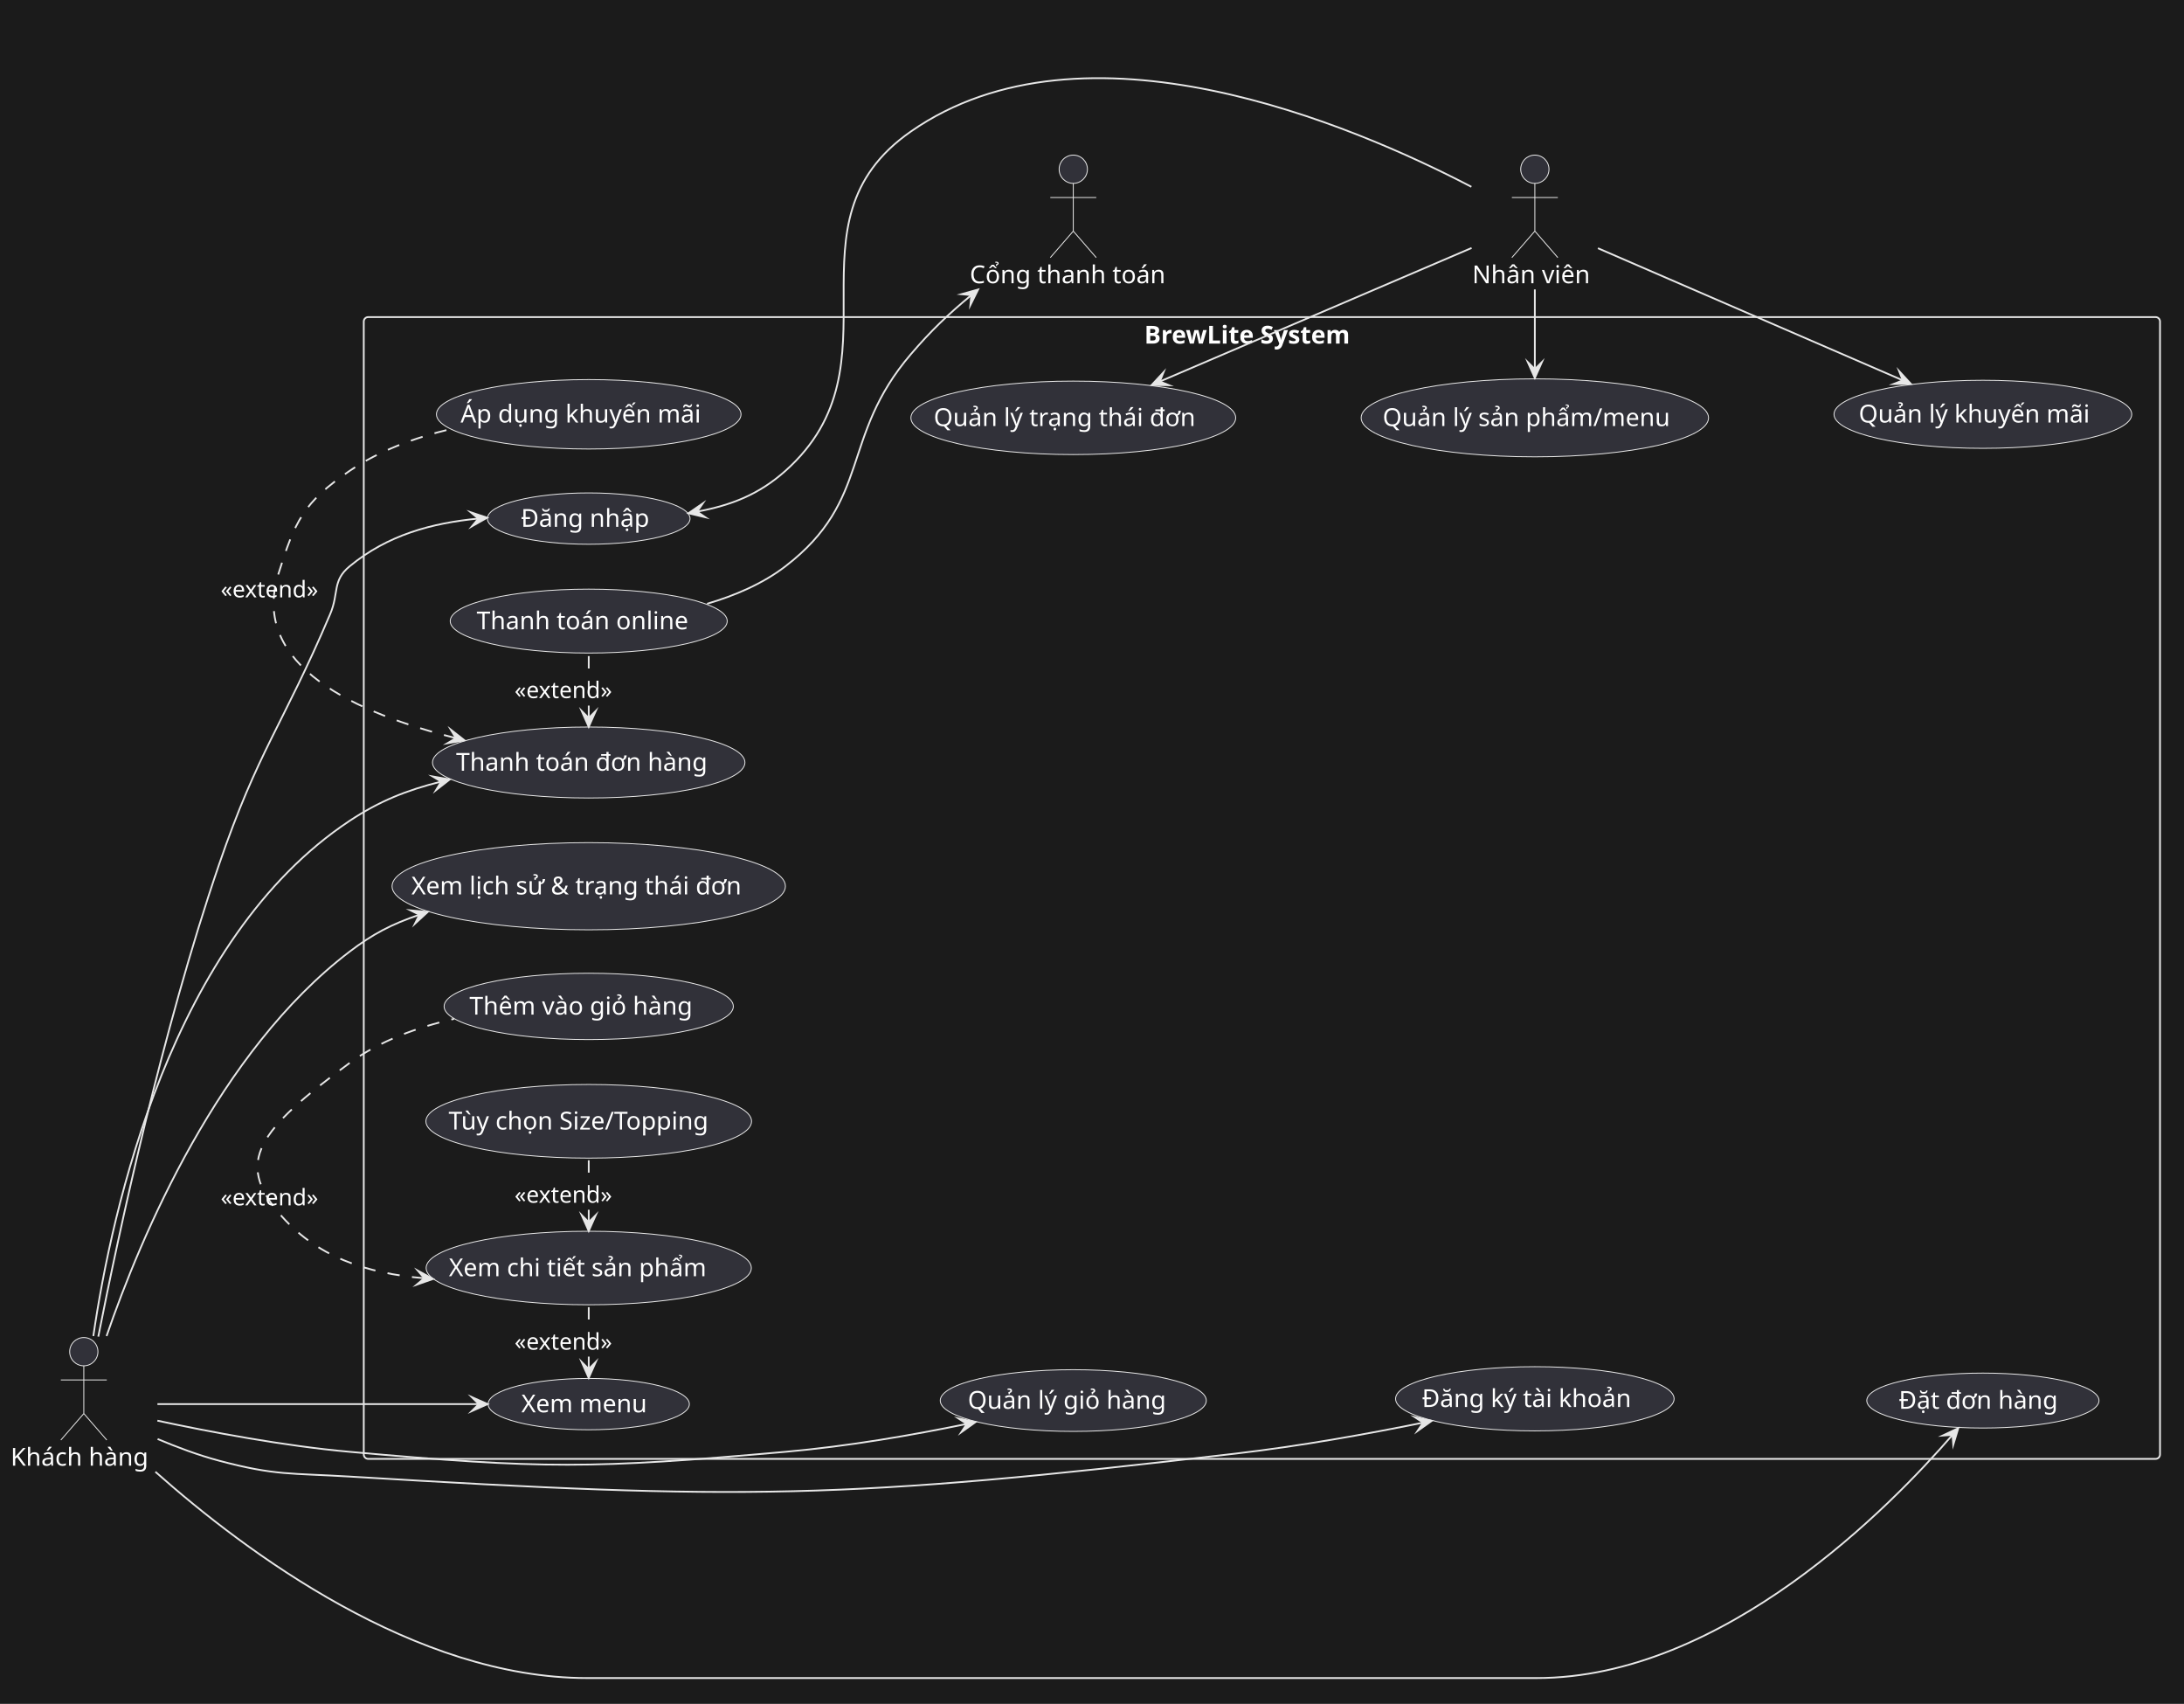
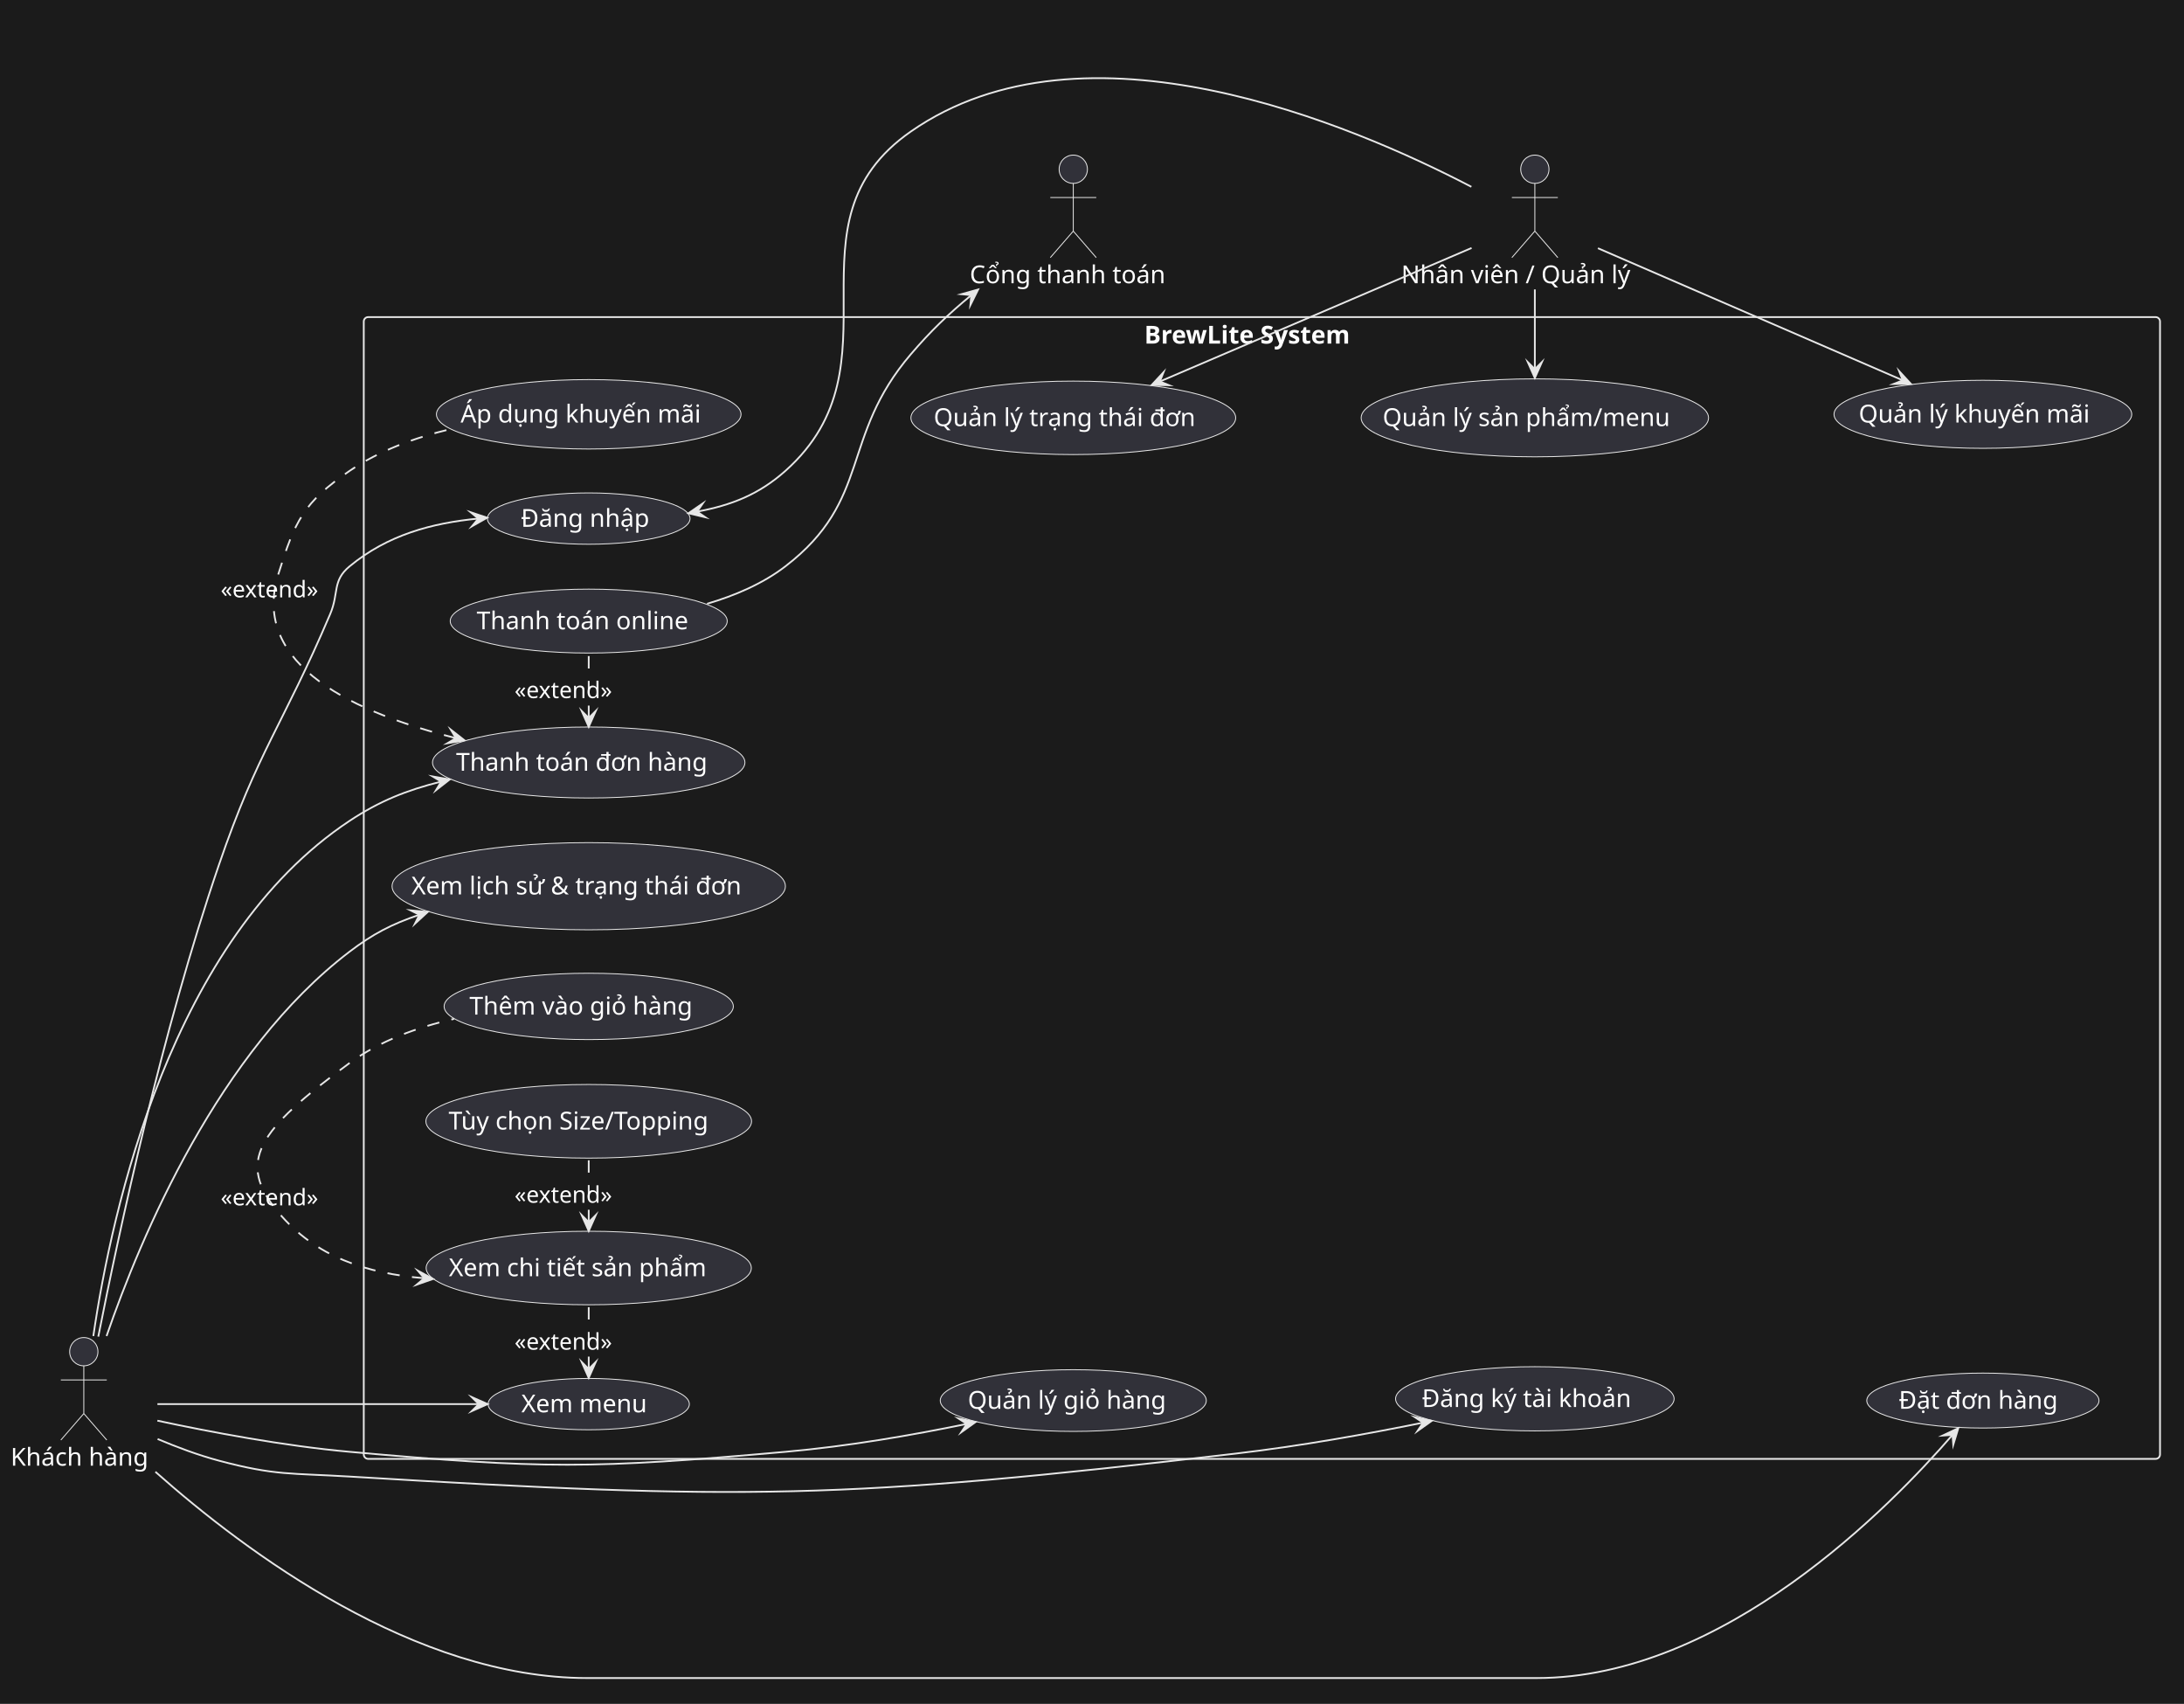
<svg xmlns="http://www.w3.org/2000/svg" version="1.1" data-diagram-type="DESCRIPTION" style="width:1236px;height:964px;background:#1B1B1B;" width="1236px" height="964px" viewBox="0 0 1236 964" zoomAndPan="magnify" preserveAspectRatio="none" contentStyleType="text/css">
  <defs />
  <g font-family="sans-serif" lengthAdjust="spacing">
    <rect x="0" y="0" width="1236" height="964" fill="#1B1B1B" style="stroke:none;" />
    <g class="cluster" data-qualified-name="BrewLite System" id="ent0004" data-source-line="10">
      <rect x="205.87" y="179.4" width="1016.56" height="646" fill="none" style="stroke:#E7E7E7;stroke-width:1;" rx="2.5" ry="2.5" />
      <text x="647.599" y="194.395" fill="#FFF" font-size="14" textLength="133.103" font-weight="700">BrewLite System</text>
    </g>
    <g class="entity" data-qualified-name="BrewLite System.UC1" id="ent0005" data-source-line="12">
      <ellipse cx="333.185" cy="794.404" rx="56.945" ry="14.524" fill="#313139" style="stroke:#E7E7E7;stroke-width:0.5;" />
      <text x="295.04" y="799.052" fill="#FFF" font-size="14" textLength="76.289">Xem menu</text>
    </g>
    <g class="entity" data-qualified-name="BrewLite System.UC2" id="ent0006" data-source-line="13">
      <ellipse cx="333.183" cy="717.405" rx="92.023" ry="20.805" fill="#313139" style="stroke:#E7E7E7;stroke-width:0.5;" />
      <text x="254.03" y="722.053" fill="#FFF" font-size="14" textLength="158.307">Xem chi tiết sản phẩm</text>
    </g>
    <g class="entity" data-qualified-name="BrewLite System.UC3" id="ent0007" data-source-line="14">
      <ellipse cx="333.18" cy="634.402" rx="92.16" ry="20.832" fill="#313139" style="stroke:#E7E7E7;stroke-width:0.5;" />
      <text x="253.873" y="639.05" fill="#FFF" font-size="14" textLength="158.614">Tùy chọn Size/Topping</text>
    </g>
    <g class="entity" data-qualified-name="BrewLite System.UC4" id="ent0008" data-source-line="15">
      <ellipse cx="333.177" cy="569.399" rx="81.847" ry="18.769" fill="#313139" style="stroke:#E7E7E7;stroke-width:0.5;" />
      <text x="265.672" y="574.048" fill="#FFF" font-size="14" textLength="135.01">Thêm vào giỏ hàng</text>
    </g>
    <g class="entity" data-qualified-name="BrewLite System.UC5" id="ent0009" data-source-line="18">
      <ellipse cx="607.407" cy="792.397" rx="75.287" ry="17.457" fill="#313139" style="stroke:#E7E7E7;stroke-width:0.5;" />
      <text x="547.695" y="797.046" fill="#FFF" font-size="14" textLength="119.424">Quản lý giỏ hàng</text>
    </g>
    <g class="entity" data-qualified-name="BrewLite System.UC6" id="ent0010" data-source-line="19">
      <ellipse cx="868.62" cy="791.404" rx="78.82" ry="18.164" fill="#313139" style="stroke:#E7E7E7;stroke-width:0.5;" />
      <text x="804.677" y="796.052" fill="#FFF" font-size="14" textLength="127.887">Đăng ký tài khoản</text>
    </g>
    <g class="entity" data-qualified-name="BrewLite System.UC7" id="ent0011" data-source-line="20">
      <ellipse cx="333.181" cy="293.404" rx="57.341" ry="14.524" fill="#313139" style="stroke:#E7E7E7;stroke-width:0.5;" />
      <text x="294.756" y="298.052" fill="#FFF" font-size="14" textLength="76.85">Đăng nhập</text>
    </g>
    <g class="entity" data-qualified-name="BrewLite System.UC8" id="ent0012" data-source-line="23">
      <ellipse cx="1122.184" cy="792.403" rx="65.714" ry="15.543" fill="#313139" style="stroke:#E7E7E7;stroke-width:0.5;" />
      <text x="1074.507" y="797.051" fill="#FFF" font-size="14" textLength="95.354">Đặt đơn hàng</text>
    </g>
    <g class="entity" data-qualified-name="BrewLite System.UC9" id="ent0013" data-source-line="24">
      <ellipse cx="333.175" cy="431.403" rx="88.415" ry="20.083" fill="#313139" style="stroke:#E7E7E7;stroke-width:0.5;" />
      <text x="258.103" y="436.051" fill="#FFF" font-size="14" textLength="150.145">Thanh toán đơn hàng</text>
    </g>
    <g class="entity" data-qualified-name="BrewLite System.UC10" id="ent0014" data-source-line="25">
      <ellipse cx="333.182" cy="234.398" rx="86.192" ry="19.638" fill="#313139" style="stroke:#E7E7E7;stroke-width:0.5;" />
      <text x="260.649" y="239.047" fill="#FFF" font-size="14" textLength="145.065">Áp dụng khuyến mãi</text>
    </g>
    <g class="entity" data-qualified-name="BrewLite System.UC13" id="ent0015" data-source-line="26">
      <ellipse cx="333.178" cy="351.398" rx="78.388" ry="18.078" fill="#313139" style="stroke:#E7E7E7;stroke-width:0.5;" />
      <text x="269.747" y="356.046" fill="#FFF" font-size="14" textLength="126.861">Thanh toán online</text>
    </g>
    <g class="entity" data-qualified-name="BrewLite System.UC11" id="ent0016" data-source-line="29">
      <ellipse cx="333.183" cy="501.403" rx="111.313" ry="24.663" fill="#313139" style="stroke:#E7E7E7;stroke-width:0.5;" />
      <text x="232.825" y="506.051" fill="#FFF" font-size="14" textLength="200.717">Xem lịch sử &amp; trạng thái đơn</text>
    </g>
    <g class="entity" data-qualified-name="BrewLite System.UC12" id="ent0017" data-source-line="30">
      <ellipse cx="607.414" cy="236.403" rx="91.914" ry="20.783" fill="#313139" style="stroke:#E7E7E7;stroke-width:0.5;" />
      <text x="528.384" y="241.051" fill="#FFF" font-size="14" textLength="158.061">Quản lý trạng thái đơn</text>
    </g>
    <g class="entity" data-qualified-name="BrewLite System.UC14" id="ent0018" data-source-line="31">
      <ellipse cx="868.621" cy="236.4" rx="98.301" ry="22.06" fill="#313139" style="stroke:#E7E7E7;stroke-width:0.5;" />
      <text x="782.468" y="241.049" fill="#FFF" font-size="14" textLength="172.307">Quản lý sản phẩm/menu</text>
    </g>
    <g class="entity" data-qualified-name="BrewLite System.UC15" id="ent0019" data-source-line="32">
      <ellipse cx="1122.183" cy="234.401" rx="84.253" ry="19.251" fill="#313139" style="stroke:#E7E7E7;stroke-width:0.5;" />
      <text x="1051.883" y="239.049" fill="#FFF" font-size="14" textLength="140.602">Quản lý khuyến mãi</text>
    </g>
    <g class="entity" data-qualified-name="Customer" id="ent0001" data-source-line="6">
      <ellipse cx="47.433" cy="764.75" rx="8" ry="8" fill="#313139" style="stroke:#E7E7E7;stroke-width:0.5;" />
      <path d="M47.433,772.75 L47.433,799.75 M34.433,780.75 L60.433,780.75 M47.433,799.75 L34.433,814.75 M47.433,799.75 L60.433,814.75" style="stroke:#E7E7E7;stroke-width:0.5;" fill="none" />
      <text x="6" y="829.245" fill="#FFF" font-size="14" textLength="82.865">Khách hàng</text>
    </g>
    <g class="entity" data-qualified-name="Staff" id="ent0002" data-source-line="7">
      <ellipse cx="868.625" cy="95.75" rx="8" ry="8" fill="#313139" style="stroke:#E7E7E7;stroke-width:0.5;" />
      <path d="M868.625,103.75 L868.625,130.75 M855.625,111.75 L881.625,111.75 M868.625,130.75 L855.625,145.75 M868.625,130.75 L881.625,145.75" style="stroke:#E7E7E7;stroke-width:0.5;" fill="none" />
-       <text x="833.17" y="160.245" fill="#FFF" font-size="14" textLength="70.909">Nhân viên</text>
+       <text x="793" y="160.245" fill="#FFF" font-size="14">Nhân viên / Quản lý</text>
    </g>
    <g class="entity" data-qualified-name="PaymentGateway" id="ent0003" data-source-line="8">
      <ellipse cx="607.408" cy="95.75" rx="8" ry="8" fill="#313139" style="stroke:#E7E7E7;stroke-width:0.5;" />
      <path d="M607.408,103.75 L607.408,130.75 M594.408,111.75 L620.408,111.75 M607.408,130.75 L594.408,145.75 M607.408,130.75 L620.408,145.75" style="stroke:#E7E7E7;stroke-width:0.5;" fill="none" />
      <text x="548.81" y="160.245" fill="#FFF" font-size="14" textLength="117.195">Cổng thanh toán</text>
    </g>
    <g class="link" data-entity-1="ent0001" data-entity-2="ent0005" id="lnk26" data-source-line="42" data-link-type="dependency">
      <path d="M89.09,794.4 C138.12,794.4 215.82,794.4 270.95,794.4" style="stroke:#E7E7E7;stroke-width:1;" fill="none" id="Customer-to-UC1" />
      <polygon points="275.95,794.4,266.95,790.4,270.95,794.4,266.95,798.4,275.95,794.4" fill="#E7E7E7" style="stroke:#E7E7E7;stroke-width:1;stroke-linejoin:miter;stroke-miterlimit:10;" />
    </g>
    <g class="link" data-entity-1="ent0001" data-entity-2="ent0009" id="lnk27" data-source-line="43" data-link-type="dependency">
      <path d="M89.07,803.77 C118.97,810.17 160.71,818.07 197.87,821.4 C307.04,831.18 335.31,831.1 444.49,821.4 C480.62,818.19 515.852,812.034 547.122,805.624" style="stroke:#E7E7E7;stroke-width:1;" fill="none" id="Customer-to-UC5" />
      <polygon points="552.02,804.62,542.4,802.509,547.122,805.624,544.007,810.346,552.02,804.62" fill="#E7E7E7" style="stroke:#E7E7E7;stroke-width:1;stroke-linejoin:miter;stroke-miterlimit:10;" />
    </g>
    <g class="link" data-entity-1="ent0001" data-entity-2="ent0010" id="lnk28" data-source-line="44" data-link-type="dependency">
      <path d="M89.2,814.15 C100.23,818.81 112.32,823.32 123.87,826.4 C155.87,834.95 164.79,833.4 197.87,835.4 C420.4,848.88 477.89,848.33 699.32,822.4 C736.5,818.05 772.95,811.463 805.36,804.893" style="stroke:#E7E7E7;stroke-width:1;" fill="none" id="Customer-to-UC6" />
      <polygon points="810.26,803.9,800.645,801.768,805.36,804.893,802.234,809.608,810.26,803.9" fill="#E7E7E7" style="stroke:#E7E7E7;stroke-width:1;stroke-linejoin:miter;stroke-miterlimit:10;" />
    </g>
    <g class="link" data-entity-1="ent0001" data-entity-2="ent0011" id="lnk29" data-source-line="45" data-link-type="dependency">
      <path d="M55.63,756.22 C67.14,697.85 91.69,583.32 123.87,489.4 C146.24,424.08 159.84,410.93 186.87,347.4 C191.94,335.48 187.88,328.66 197.87,320.4 C219.4,302.59 244.483,295.92 270.713,293.39" style="stroke:#E7E7E7;stroke-width:1;" fill="none" id="Customer-to-UC7" />
      <polygon points="275.69,292.91,266.348,289.793,270.713,293.39,267.116,297.756,275.69,292.91" fill="#E7E7E7" style="stroke:#E7E7E7;stroke-width:1;stroke-linejoin:miter;stroke-miterlimit:10;" />
    </g>
    <g class="link" data-entity-1="ent0001" data-entity-2="ent0012" id="lnk30" data-source-line="46" data-link-type="dependency">
      <path d="M87.95,832.71 C139.63,878.61 235.07,949.4 332.18,949.4 C332.18,949.4 332.18,949.4 869.62,949.4 C975.67,949.4 1070.659,851.522 1104.999,811.812" style="stroke:#E7E7E7;stroke-width:1;" fill="none" id="Customer-to-UC8" />
      <polygon points="1108.27,808.03,1099.357,812.221,1104.999,811.812,1105.409,817.454,1108.27,808.03" fill="#E7E7E7" style="stroke:#E7E7E7;stroke-width:1;stroke-linejoin:miter;stroke-miterlimit:10;" />
    </g>
    <g class="link" data-entity-1="ent0001" data-entity-2="ent0016" id="lnk31" data-source-line="47" data-link-type="dependency">
      <path d="M60.31,755.89 C79.74,699.44 123.76,594.83 197.87,538.4 C210.85,528.51 221.592,522.857 237.342,517.547" style="stroke:#E7E7E7;stroke-width:1;" fill="none" id="Customer-to-UC11" />
      <polygon points="242.08,515.95,232.274,515.035,237.342,517.547,234.83,522.616,242.08,515.95" fill="#E7E7E7" style="stroke:#E7E7E7;stroke-width:1;stroke-linejoin:miter;stroke-miterlimit:10;" />
    </g>
    <g class="link" data-entity-1="ent0001" data-entity-2="ent0013" id="lnk32" data-source-line="48" data-link-type="dependency">
      <path d="M52.82,755.9 C63.3,684.15 96.92,531.24 197.87,464.4 C214.68,453.26 230.069,447.09 249.679,442.2" style="stroke:#E7E7E7;stroke-width:1;" fill="none" id="Customer-to-UC9" />
      <polygon points="254.53,440.99,244.83,439.286,249.679,442.2,246.765,447.049,254.53,440.99" fill="#E7E7E7" style="stroke:#E7E7E7;stroke-width:1;stroke-linejoin:miter;stroke-miterlimit:10;" />
    </g>
    <g class="link" data-entity-1="ent0005" data-entity-2="ent0006" id="lnk34" data-source-line="49" data-link-type="dependency">
      <path d="M333.18,774.55 C333.18,762.93 333.18,751.61 333.18,738.61" style="stroke:#E7E7E7;stroke-width:1;stroke-dasharray:7,7;" fill="none" id="UC1-backto-UC2" />
      <polygon points="333.18,779.55,337.18,770.55,333.18,774.55,329.18,770.55,333.18,779.55" fill="#E7E7E7" style="stroke:#E7E7E7;stroke-width:1;stroke-linejoin:miter;stroke-miterlimit:10;" />
      <text x="291.18" y="763.607" fill="#FFF" font-size="13" textLength="61.185">«extend»</text>
    </g>
    <g class="link" data-entity-1="ent0006" data-entity-2="ent0007" id="lnk36" data-source-line="50" data-link-type="dependency">
      <path d="M333.18,691.46 C333.18,678.97 333.18,668.16 333.18,655.63" style="stroke:#E7E7E7;stroke-width:1;stroke-dasharray:7,7;" fill="none" id="UC2-backto-UC3" />
      <polygon points="333.18,696.46,337.18,687.46,333.18,691.46,329.18,687.46,333.18,696.46" fill="#E7E7E7" style="stroke:#E7E7E7;stroke-width:1;stroke-linejoin:miter;stroke-miterlimit:10;" />
      <text x="291.18" y="680.477" fill="#FFF" font-size="13" textLength="61.185">«extend»</text>
    </g>
    <g class="link" data-entity-1="ent0006" data-entity-2="ent0008" id="lnk38" data-source-line="51" data-link-type="dependency">
      <path d="M240.097,723.195 C207.657,720.495 178.68,711.21 157.5,685.9 C133.69,657.44 145.4,639.82 197.87,601.4 C215,588.85 236.35,581.15 256.98,576.44" style="stroke:#E7E7E7;stroke-width:1;stroke-dasharray:7,7;" fill="none" id="UC2-backto-UC4" />
      <polygon points="245.08,723.61,236.443,718.877,240.097,723.195,235.779,726.85,245.08,723.61" fill="#E7E7E7" style="stroke:#E7E7E7;stroke-width:1;stroke-linejoin:miter;stroke-miterlimit:10;" />
      <text x="124.87" y="681.967" fill="#FFF" font-size="13" textLength="61.185">«extend»</text>
    </g>
    <g class="link" data-entity-1="ent0013" data-entity-2="ent0014" id="lnk40" data-source-line="52" data-link-type="dependency">
      <path d="M258.011,417.632 C202.341,403.652 141.27,377 157.5,324.9 C166.9,294.74 171.79,284.22 197.87,266.4 C214.61,254.96 234.93,247.58 254.68,242.83" style="stroke:#E7E7E7;stroke-width:1;stroke-dasharray:7,7;" fill="none" id="UC9-backto-UC10" />
      <polygon points="262.86,418.85,255.105,412.778,258.011,417.632,253.157,420.538,262.86,418.85" fill="#E7E7E7" style="stroke:#E7E7E7;stroke-width:1;stroke-linejoin:miter;stroke-miterlimit:10;" />
      <text x="124.87" y="337.967" fill="#FFF" font-size="13" textLength="61.185">«extend»</text>
    </g>
    <g class="link" data-entity-1="ent0013" data-entity-2="ent0015" id="lnk42" data-source-line="53" data-link-type="dependency">
      <path d="M333.18,406.21 C333.18,393.53 333.18,382.29 333.18,369.94" style="stroke:#E7E7E7;stroke-width:1;stroke-dasharray:7,7;" fill="none" id="UC9-backto-UC13" />
      <polygon points="333.18,411.21,337.18,402.21,333.18,406.21,329.18,402.21,333.18,411.21" fill="#E7E7E7" style="stroke:#E7E7E7;stroke-width:1;stroke-linejoin:miter;stroke-miterlimit:10;" />
      <text x="291.18" y="394.967" fill="#FFF" font-size="13" textLength="61.185">«extend»</text>
    </g>
    <g class="link" data-entity-1="ent0015" data-entity-2="ent0003" id="lnk43" data-source-line="54" data-link-type="dependency">
      <path d="M400.15,341.6 C415.79,337.01 431.64,330.28 444.49,320.4 C493.63,282.64 475.21,247.49 515.49,200.4 C526.66,187.34 536.438,177.957 549.708,166.977" style="stroke:#E7E7E7;stroke-width:1;" fill="none" id="UC13-to-PaymentGateway" />
      <polygon points="553.56,163.79,544.076,166.446,549.708,166.977,549.176,172.609,553.56,163.79" fill="#E7E7E7" style="stroke:#E7E7E7;stroke-width:1;stroke-linejoin:miter;stroke-miterlimit:10;" />
    </g>
    <g class="link" data-entity-1="ent0002" data-entity-2="ent0011" id="lnk44" data-source-line="56" data-link-type="dependency">
      <path d="M832.71,105.69 C764.96,70.35 613.71,6 515.49,74.4 C440.83,126.39 512.39,205.84 444.49,266.4 C429.48,279.79 413.836,285.876 394.536,289.466" style="stroke:#E7E7E7;stroke-width:1;" fill="none" id="Staff-to-UC7" />
      <polygon points="389.62,290.38,399.2,292.667,394.536,289.466,397.737,284.802,389.62,290.38" fill="#E7E7E7" style="stroke:#E7E7E7;stroke-width:1;stroke-linejoin:miter;stroke-miterlimit:10;" />
    </g>
    <g class="link" data-entity-1="ent0017" data-entity-2="ent0002" id="lnk46" data-source-line="57" data-link-type="dependency">
      <path d="M656.387,215.852 C707.267,194.072 785.98,160.36 832.82,140.3" style="stroke:#E7E7E7;stroke-width:1;" fill="none" id="UC12-backto-Staff" />
      <polygon points="651.79,217.82,661.638,217.956,656.387,215.852,658.49,210.601,651.79,217.82" fill="#E7E7E7" style="stroke:#E7E7E7;stroke-width:1;stroke-linejoin:miter;stroke-miterlimit:10;" />
    </g>
    <g class="link" data-entity-1="ent0018" data-entity-2="ent0002" id="lnk48" data-source-line="58" data-link-type="dependency">
      <path d="M868.62,208.85 C868.62,192.15 868.62,180.45 868.62,163.75" style="stroke:#E7E7E7;stroke-width:1;" fill="none" id="UC14-backto-Staff" />
      <polygon points="868.62,213.85,872.62,204.85,868.62,208.85,864.62,204.85,868.62,213.85" fill="#E7E7E7" style="stroke:#E7E7E7;stroke-width:1;stroke-linejoin:miter;stroke-miterlimit:10;" />
    </g>
    <g class="link" data-entity-1="ent0019" data-entity-2="ent0002" id="lnk50" data-source-line="59" data-link-type="dependency">
      <path d="M1076.842,215.192 C1028.062,194.052 950.7,160.53 904.33,140.44" style="stroke:#E7E7E7;stroke-width:1;" fill="none" id="UC15-backto-Staff" />
      <polygon points="1081.43,217.18,1074.763,209.931,1076.842,215.192,1071.582,217.271,1081.43,217.18" fill="#E7E7E7" style="stroke:#E7E7E7;stroke-width:1;stroke-linejoin:miter;stroke-miterlimit:10;" />
    </g>
  </g>
</svg>
